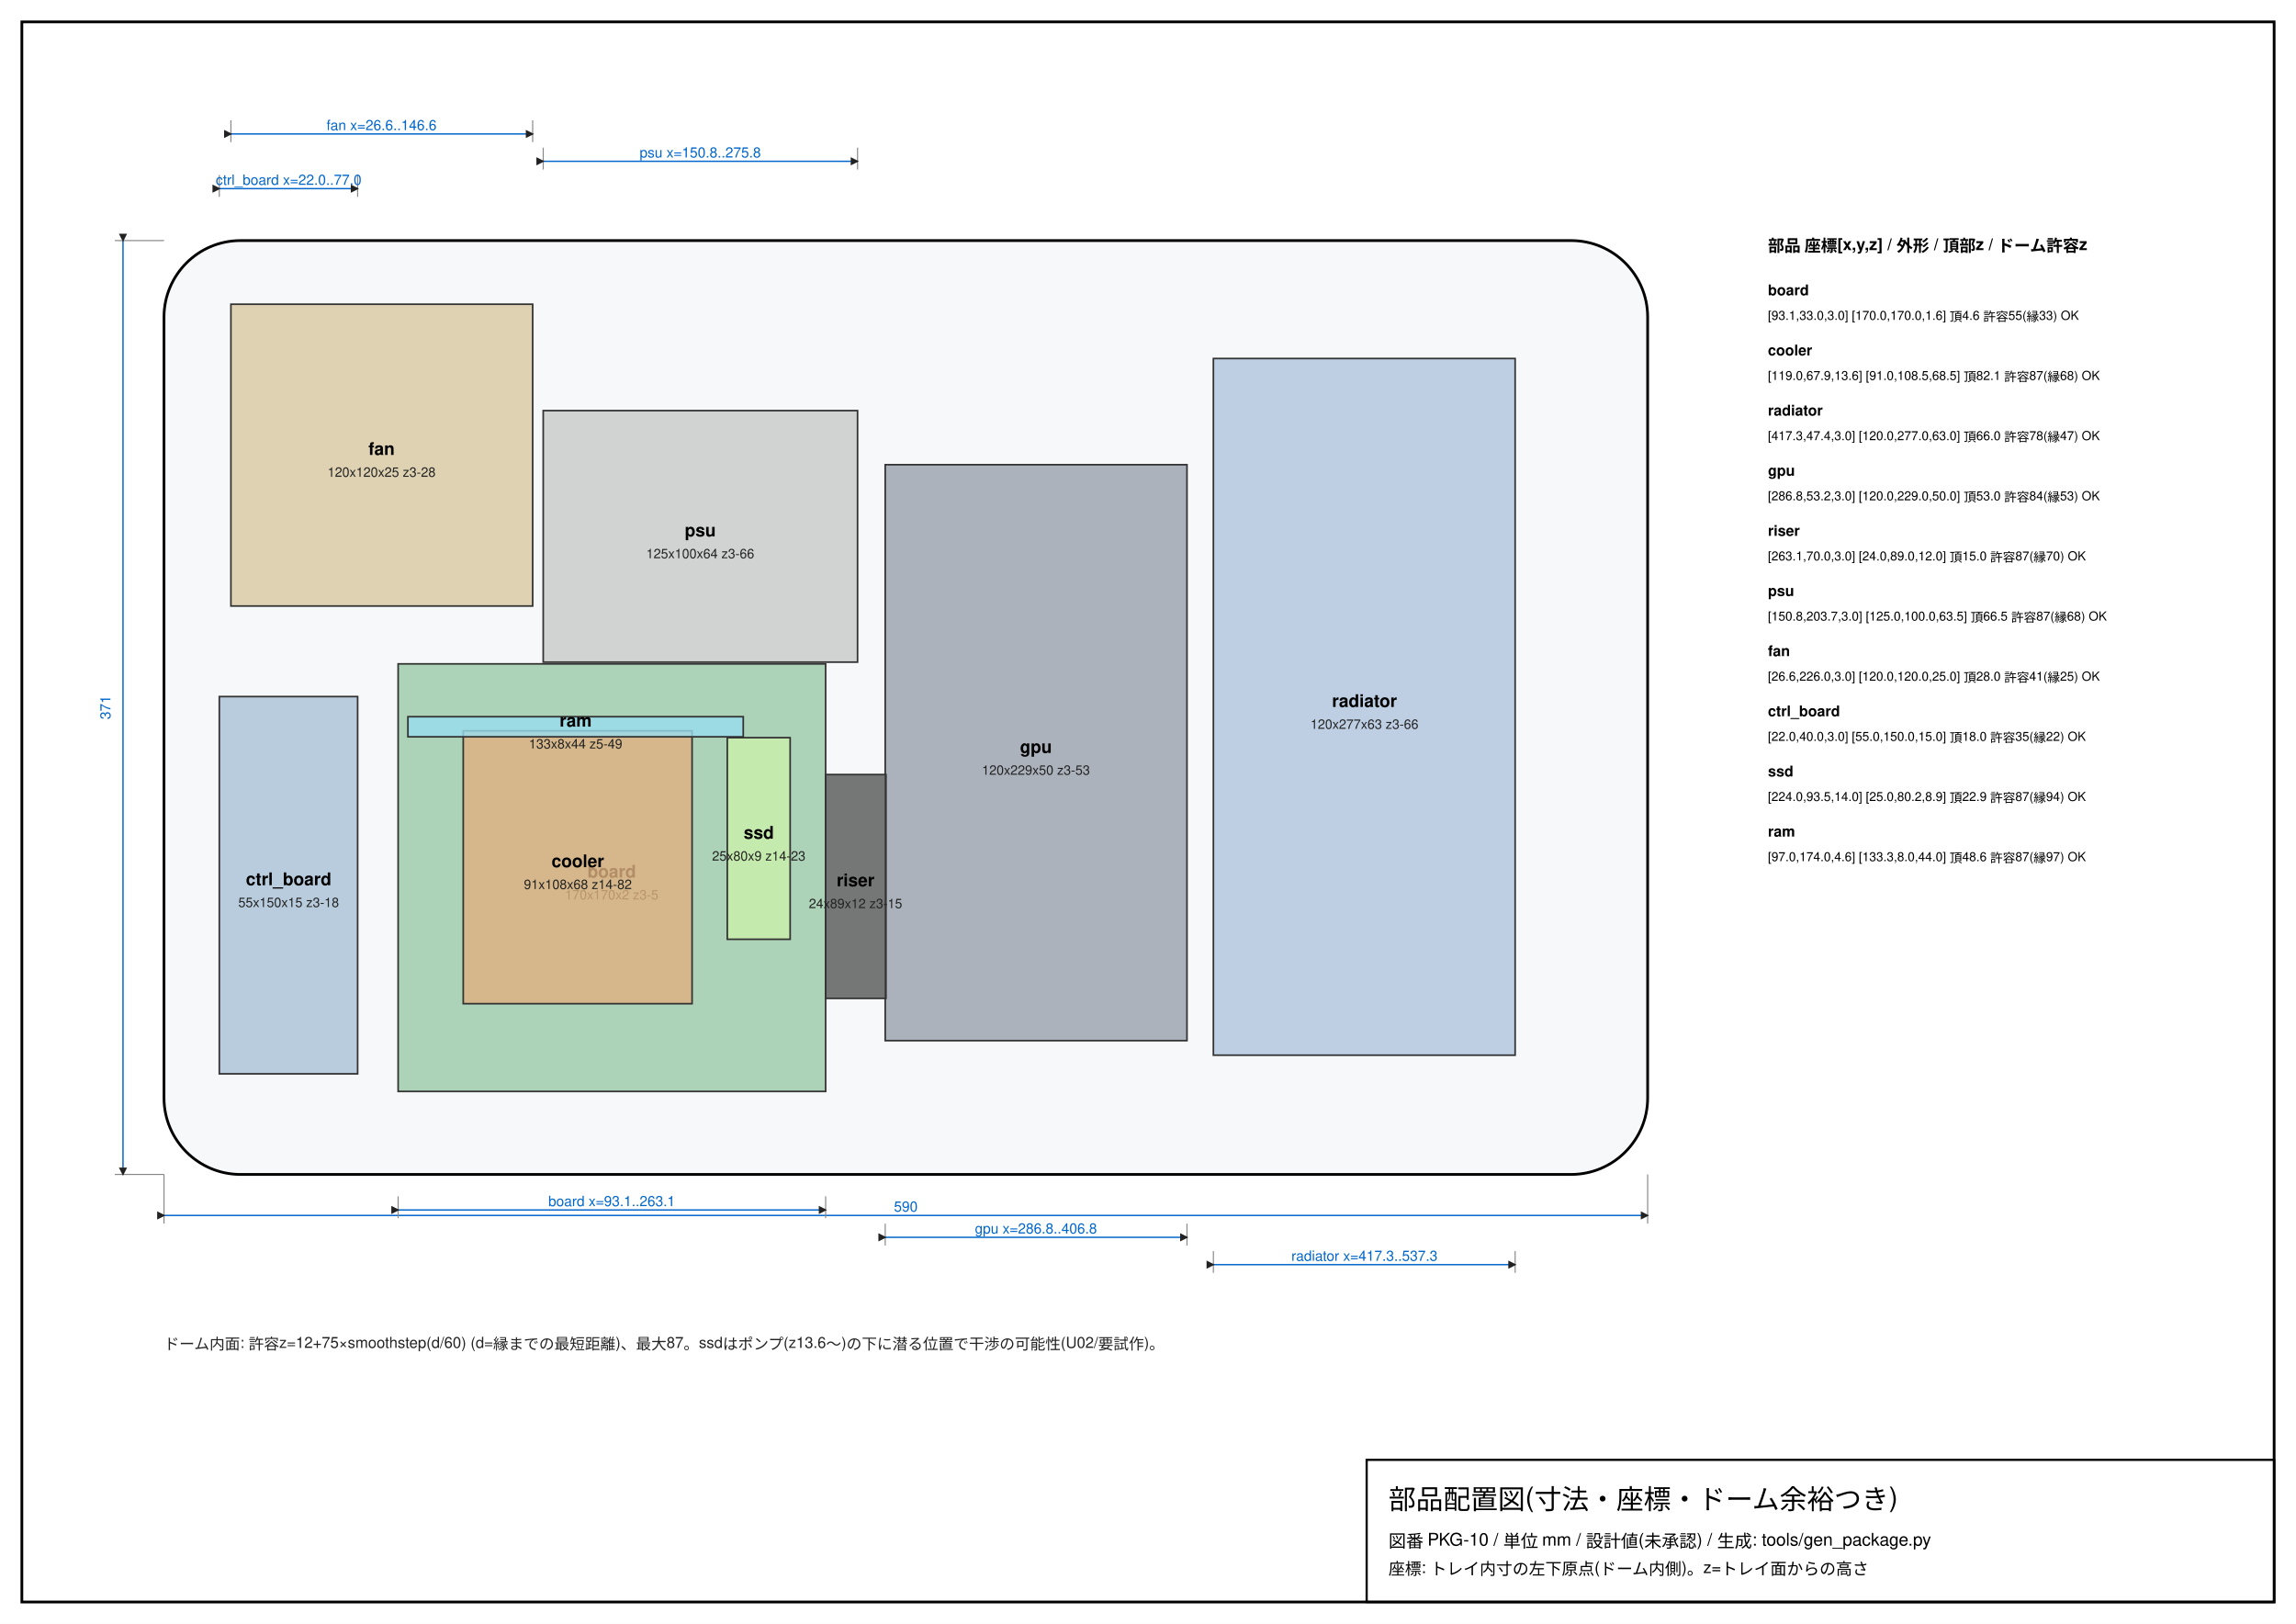
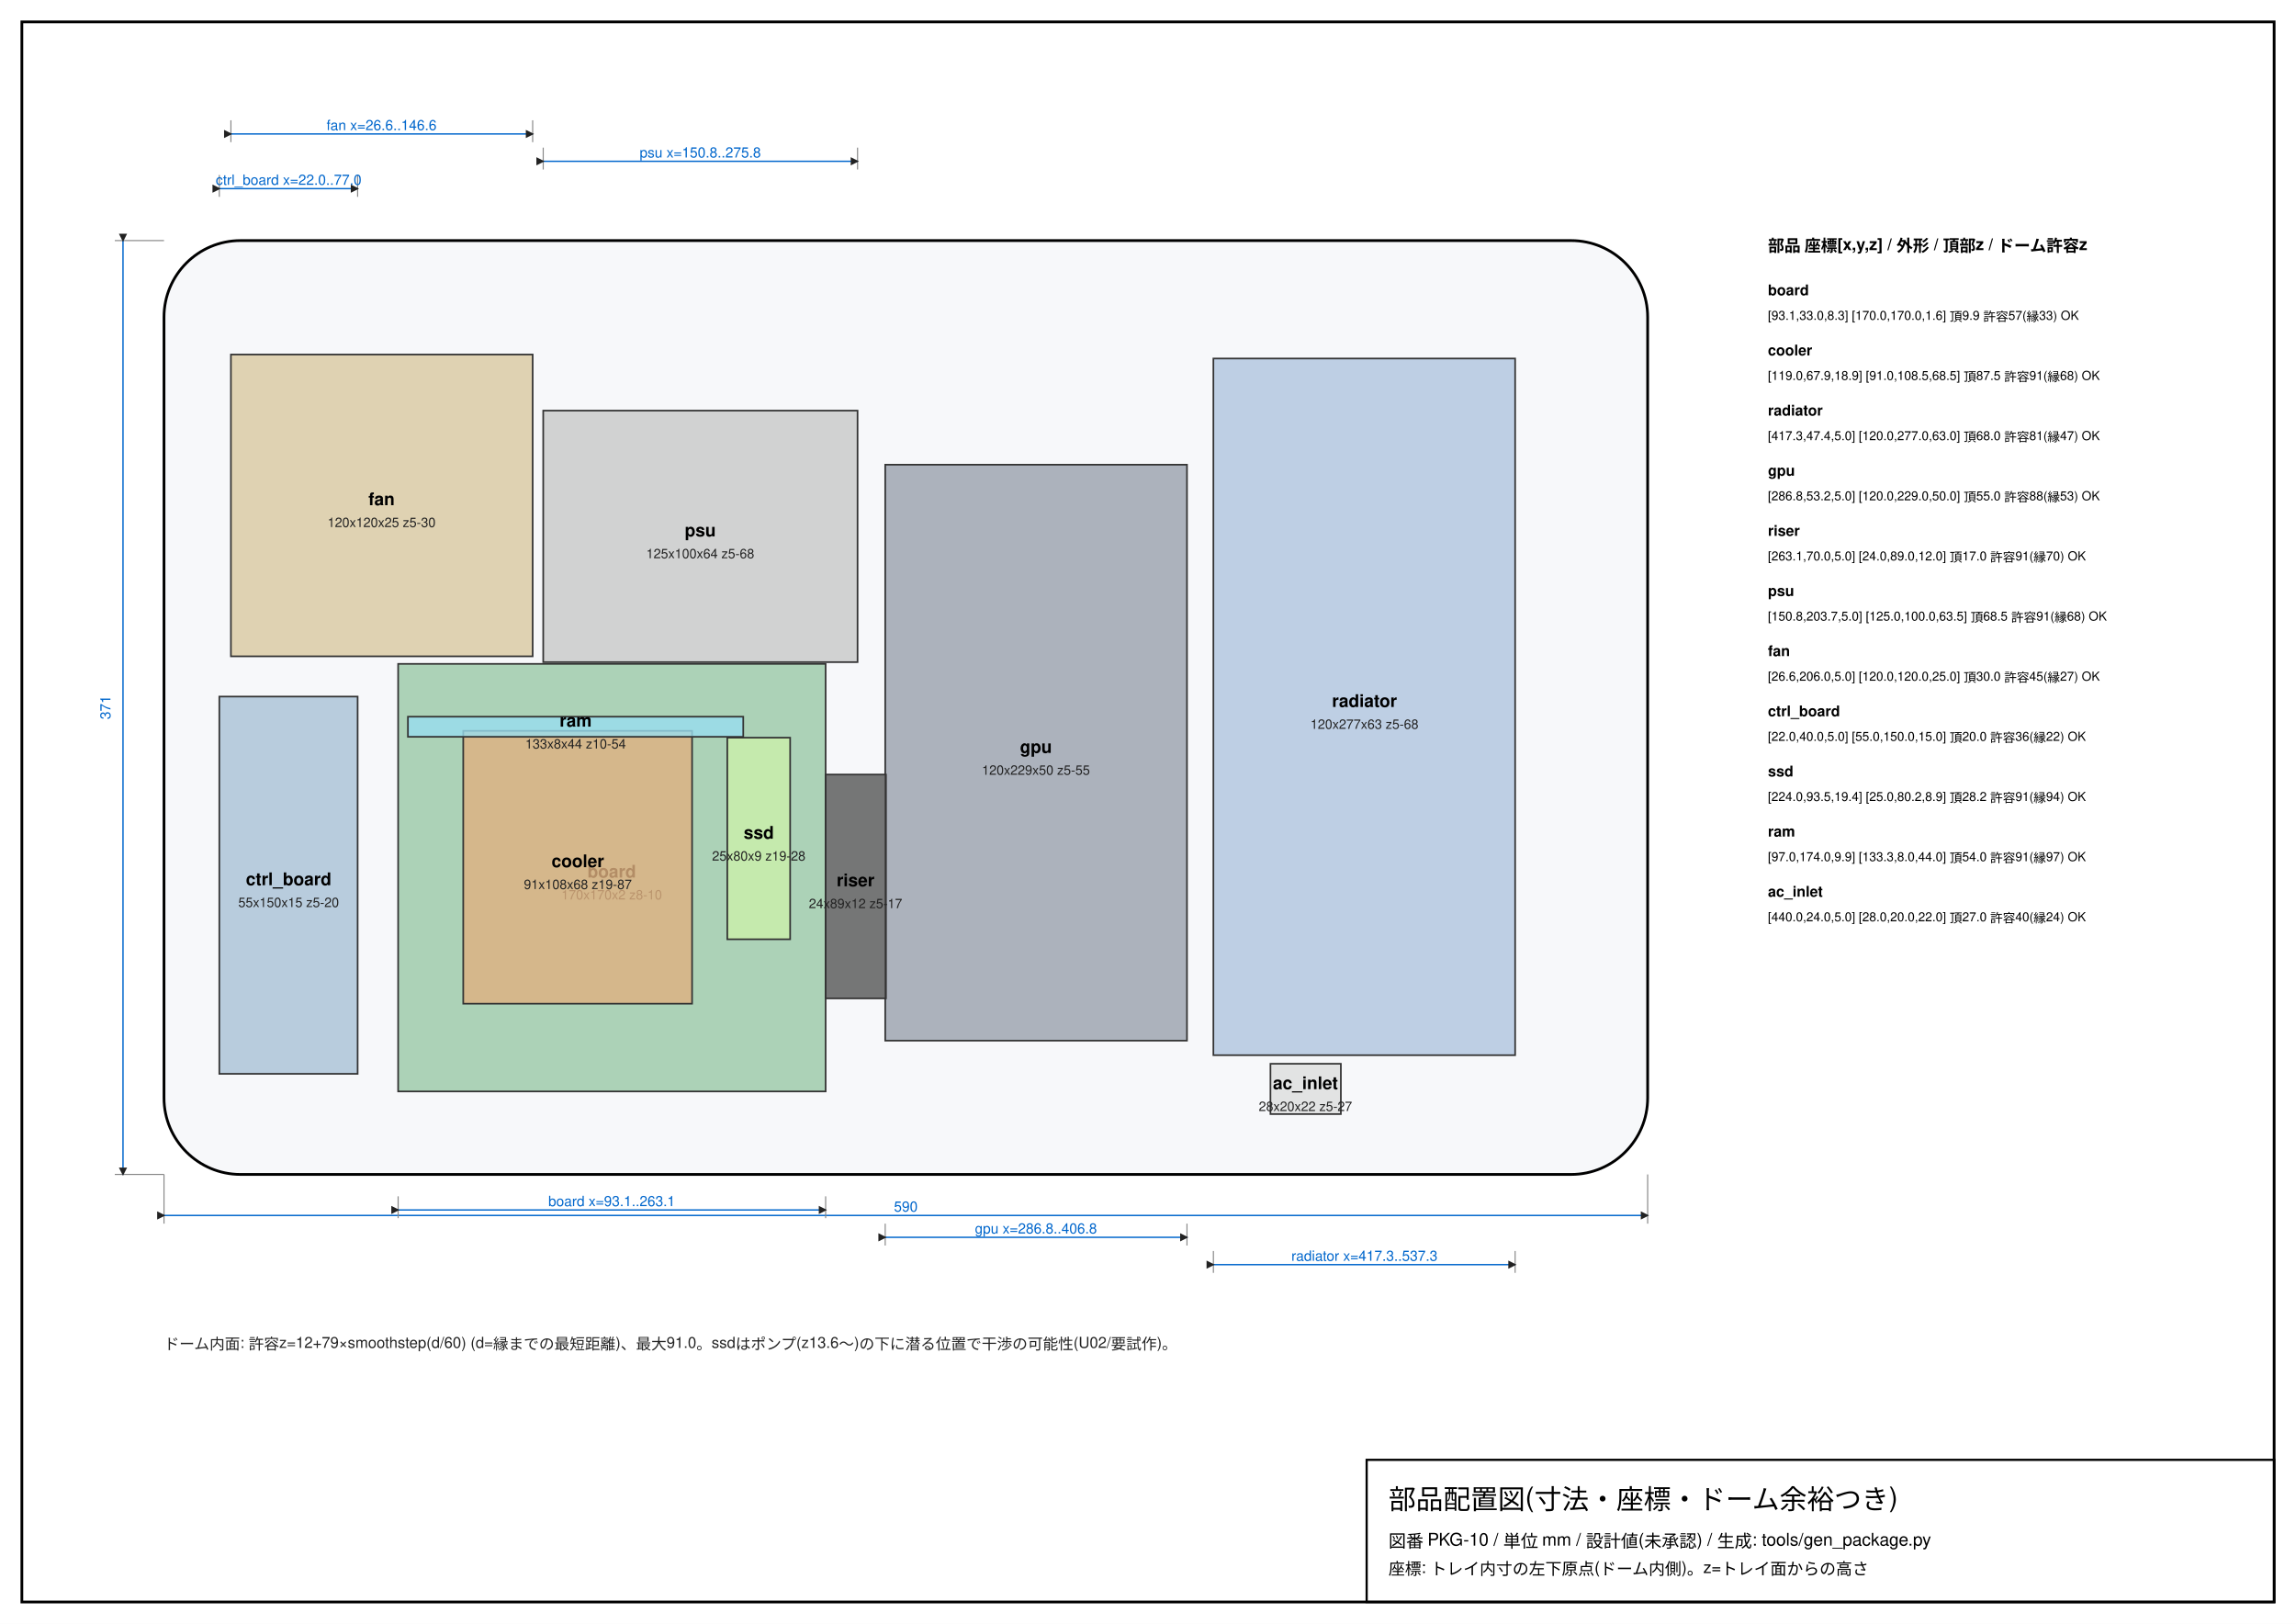
<svg xmlns="http://www.w3.org/2000/svg" viewBox="0 0 420 297" font-family="Helvetica,Arial,sans-serif">
  <defs>
    <marker id="ar" markerWidth="6" markerHeight="6" refX="5" refY="3" orient="auto">
      <path d="M0,0 L6,3 L0,6 z" fill="#222" />
    </marker>
    <marker id="ag" markerWidth="6" markerHeight="6" refX="5" refY="3" orient="auto">
      <path d="M0,0 L6,3 L0,6 z" fill="#1a7f37" />
    </marker>
  </defs>
  <rect width="100%" height="100%" fill="#fff" />
  <rect x="4" y="4" width="412" height="289" fill="none" stroke="#000" stroke-width=".5" />
  <rect x="250" y="267" width="166" height="26" fill="none" stroke="#000" stroke-width=".4" />
  <text x="254" y="276" font-size="5">部品配置図(寸法・座標・ドーム余裕つき)</text>
  <text x="254" y="283" font-size="3.2">図番 PKG-10 / 単位 mm / 設計値(未承認) / 生成: tools/gen_package.py</text>
  <text x="254" y="288" font-size="3">座標: トレイ内寸の左下原点(ドーム内側)。z=トレイ面からの高さ</text>
  <rect x="30.00" y="44.00" width="271.40" height="170.80" rx="14" fill="#f7f8fa" fill-opacity="1" stroke="#000" stroke-width="0.5" />
  <rect x="72.83" y="121.42" width="78.20" height="78.20" rx="0" fill="#9ac8a6" fill-opacity="0.8" stroke="#333" stroke-width="0.3" />
  <text x="111.9" y="160.5" font-size="3.2" text-anchor="middle" fill="#000" font-weight="bold">board</text>
-   <text x="111.9" y="164.5" font-size="2.4" text-anchor="middle" fill="#222">170x170x2 z3-5</text>
+   <text x="111.9" y="164.5" font-size="2.4" text-anchor="middle" fill="#222">170x170x2 z8-10</text>
  <rect x="84.74" y="133.67" width="41.86" height="49.90" rx="0" fill="#e0b080" fill-opacity="0.8" stroke="#333" stroke-width="0.3" />
  <text x="105.7" y="158.6" font-size="3.2" text-anchor="middle" fill="#000" font-weight="bold">cooler</text>
-   <text x="105.7" y="162.6" font-size="2.4" text-anchor="middle" fill="#222">91x108x68 z14-82</text>
+   <text x="105.7" y="162.6" font-size="2.4" text-anchor="middle" fill="#222">91x108x68 z19-87</text>
  <rect x="221.96" y="65.57" width="55.20" height="127.42" rx="0" fill="#b0c4de" fill-opacity="0.8" stroke="#333" stroke-width="0.3" />
  <text x="249.6" y="129.3" font-size="3.2" text-anchor="middle" fill="#000" font-weight="bold">radiator</text>
-   <text x="249.6" y="133.3" font-size="2.4" text-anchor="middle" fill="#222">120x277x63 z3-66</text>
+   <text x="249.6" y="133.3" font-size="2.4" text-anchor="middle" fill="#222">120x277x63 z5-68</text>
  <rect x="161.93" y="84.99" width="55.20" height="105.34" rx="0" fill="#9aa0ad" fill-opacity="0.8" stroke="#333" stroke-width="0.3" />
  <text x="189.5" y="137.7" font-size="3.2" text-anchor="middle" fill="#000" font-weight="bold">gpu</text>
-   <text x="189.5" y="141.7" font-size="2.4" text-anchor="middle" fill="#222">120x229x50 z3-53</text>
+   <text x="189.5" y="141.7" font-size="2.4" text-anchor="middle" fill="#222">120x229x50 z5-55</text>
  <rect x="151.03" y="141.66" width="11.04" height="40.94" rx="0" fill="#555" fill-opacity="0.8" stroke="#333" stroke-width="0.3" />
  <text x="156.5" y="162.1" font-size="3.2" text-anchor="middle" fill="#000" font-weight="bold">riser</text>
-   <text x="156.5" y="166.1" font-size="2.4" text-anchor="middle" fill="#222">24x89x12 z3-15</text>
+   <text x="156.5" y="166.1" font-size="2.4" text-anchor="middle" fill="#222">24x89x12 z5-17</text>
  <rect x="99.37" y="75.10" width="57.50" height="46.00" rx="0" fill="#c8c8c8" fill-opacity="0.8" stroke="#333" stroke-width="0.3" />
  <text x="128.1" y="98.1" font-size="3.2" text-anchor="middle" fill="#000" font-weight="bold">psu</text>
-   <text x="128.1" y="102.1" font-size="2.4" text-anchor="middle" fill="#222">125x100x64 z3-66</text>
-   <rect x="42.24" y="55.64" width="55.20" height="55.20" rx="0" fill="#d9c8a0" fill-opacity="0.8" stroke="#333" stroke-width="0.3" />
-   <text x="69.8" y="83.2" font-size="3.2" text-anchor="middle" fill="#000" font-weight="bold">fan</text>
-   <text x="69.8" y="87.2" font-size="2.4" text-anchor="middle" fill="#222">120x120x25 z3-28</text>
+   <text x="128.1" y="102.1" font-size="2.4" text-anchor="middle" fill="#222">125x100x64 z5-68</text>
+   <rect x="42.24" y="64.84" width="55.20" height="55.20" rx="0" fill="#d9c8a0" fill-opacity="0.8" stroke="#333" stroke-width="0.3" />
+   <text x="69.8" y="92.4" font-size="3.2" text-anchor="middle" fill="#000" font-weight="bold">fan</text>
+   <text x="69.8" y="96.4" font-size="2.4" text-anchor="middle" fill="#222">120x120x25 z5-30</text>
  <rect x="40.12" y="127.40" width="25.30" height="69.00" rx="0" fill="#a9c0d6" fill-opacity="0.8" stroke="#333" stroke-width="0.3" />
  <text x="52.8" y="161.9" font-size="3.2" text-anchor="middle" fill="#000" font-weight="bold">ctrl_board</text>
-   <text x="52.8" y="165.9" font-size="2.4" text-anchor="middle" fill="#222">55x150x15 z3-18</text>
+   <text x="52.8" y="165.9" font-size="2.4" text-anchor="middle" fill="#222">55x150x15 z5-20</text>
  <rect x="133.04" y="134.92" width="11.50" height="36.87" rx="0" fill="#ccf0aa" fill-opacity="0.8" stroke="#333" stroke-width="0.3" />
  <text x="138.8" y="153.4" font-size="3.2" text-anchor="middle" fill="#000" font-weight="bold">ssd</text>
-   <text x="138.8" y="157.4" font-size="2.4" text-anchor="middle" fill="#222">25x80x9 z14-23</text>
+   <text x="138.8" y="157.4" font-size="2.4" text-anchor="middle" fill="#222">25x80x9 z19-28</text>
  <rect x="74.62" y="131.08" width="61.34" height="3.68" rx="0" fill="#99ddee" fill-opacity="0.8" stroke="#333" stroke-width="0.3" />
  <text x="105.3" y="132.9" font-size="3.2" text-anchor="middle" fill="#000" font-weight="bold">ram</text>
-   <text x="105.3" y="136.9" font-size="2.4" text-anchor="middle" fill="#222">133x8x44 z5-49</text>
+   <text x="105.3" y="136.9" font-size="2.4" text-anchor="middle" fill="#222">133x8x44 z10-54</text>
+   <rect x="232.40" y="194.56" width="12.88" height="9.20" rx="0" fill="#ddd" fill-opacity="0.8" stroke="#333" stroke-width="0.3" />
+   <text x="238.8" y="199.2" font-size="3.2" text-anchor="middle" fill="#000" font-weight="bold">ac_inlet</text>
+   <text x="238.8" y="203.2" font-size="2.4" text-anchor="middle" fill="#222">28x20x22 z5-27</text>
  <line x1="30.00" y1="214.80" x2="30.00" y2="223.80" stroke="#888" stroke-width="0.2" />
  <line x1="301.40" y1="214.80" x2="301.40" y2="223.80" stroke="#888" stroke-width="0.2" />
  <line x1="30.00" y1="222.30" x2="301.40" y2="222.30" stroke="#06c" stroke-width="0.25" marker-start="url(#ar)" marker-end="url(#ar)" />
  <text x="165.7" y="221.6" font-size="2.6" text-anchor="middle" fill="#06c">590</text>
  <line x1="30.00" y1="44.00" x2="21.00" y2="44.00" stroke="#888" stroke-width="0.2" />
  <line x1="30.00" y1="214.80" x2="21.00" y2="214.80" stroke="#888" stroke-width="0.2" />
  <line x1="22.50" y1="44.00" x2="22.50" y2="214.80" stroke="#06c" stroke-width="0.25" marker-start="url(#ar)" marker-end="url(#ar)" />
  <text x="20.2" y="129.4" font-size="2.6" text-anchor="middle" fill="#06c" transform="rotate(-90 20.2 129.4)">371</text>
  <line x1="72.83" y1="218.80" x2="72.83" y2="222.80" stroke="#888" stroke-width="0.2" />
  <line x1="151.03" y1="218.80" x2="151.03" y2="222.80" stroke="#888" stroke-width="0.2" />
  <line x1="72.83" y1="221.30" x2="151.03" y2="221.30" stroke="#06c" stroke-width="0.25" marker-start="url(#ar)" marker-end="url(#ar)" />
  <text x="111.9" y="220.6" font-size="2.6" text-anchor="middle" fill="#06c">board x=93.1..263.1</text>
  <line x1="161.93" y1="223.80" x2="161.93" y2="227.80" stroke="#888" stroke-width="0.2" />
  <line x1="217.13" y1="223.80" x2="217.13" y2="227.80" stroke="#888" stroke-width="0.2" />
  <line x1="161.93" y1="226.30" x2="217.13" y2="226.30" stroke="#06c" stroke-width="0.25" marker-start="url(#ar)" marker-end="url(#ar)" />
  <text x="189.5" y="225.6" font-size="2.6" text-anchor="middle" fill="#06c">gpu x=286.8..406.8</text>
  <line x1="221.96" y1="228.80" x2="221.96" y2="232.80" stroke="#888" stroke-width="0.2" />
  <line x1="277.16" y1="228.80" x2="277.16" y2="232.80" stroke="#888" stroke-width="0.2" />
  <line x1="221.96" y1="231.30" x2="277.16" y2="231.30" stroke="#06c" stroke-width="0.25" marker-start="url(#ar)" marker-end="url(#ar)" />
  <text x="249.6" y="230.6" font-size="2.6" text-anchor="middle" fill="#06c">radiator x=417.3..537.3</text>
  <line x1="42.24" y1="22.00" x2="42.24" y2="26.00" stroke="#888" stroke-width="0.2" />
  <line x1="97.44" y1="22.00" x2="97.44" y2="26.00" stroke="#888" stroke-width="0.2" />
  <line x1="42.24" y1="24.50" x2="97.44" y2="24.50" stroke="#06c" stroke-width="0.25" marker-start="url(#ar)" marker-end="url(#ar)" />
  <text x="69.8" y="23.8" font-size="2.6" text-anchor="middle" fill="#06c">fan x=26.6..146.6</text>
  <line x1="99.37" y1="27.00" x2="99.37" y2="31.00" stroke="#888" stroke-width="0.2" />
  <line x1="156.87" y1="27.00" x2="156.87" y2="31.00" stroke="#888" stroke-width="0.2" />
  <line x1="99.37" y1="29.50" x2="156.87" y2="29.50" stroke="#06c" stroke-width="0.25" marker-start="url(#ar)" marker-end="url(#ar)" />
  <text x="128.1" y="28.8" font-size="2.6" text-anchor="middle" fill="#06c">psu x=150.8..275.8</text>
  <line x1="40.12" y1="32.00" x2="40.12" y2="36.00" stroke="#888" stroke-width="0.2" />
  <line x1="65.42" y1="32.00" x2="65.42" y2="36.00" stroke="#888" stroke-width="0.2" />
  <line x1="40.12" y1="34.50" x2="65.42" y2="34.50" stroke="#06c" stroke-width="0.25" marker-start="url(#ar)" marker-end="url(#ar)" />
  <text x="52.8" y="33.8" font-size="2.6" text-anchor="middle" fill="#06c">ctrl_board x=22.0..77.0</text>
  <text x="323.4" y="46.0" font-size="3" text-anchor="start" fill="#000" font-weight="bold">部品  座標[x,y,z] / 外形 / 頂部z / ドーム許容z</text>
  <text x="323.4" y="54.0" font-size="2.7" text-anchor="start" fill="#000" font-weight="bold">board</text>
-   <text x="323.4" y="58.5" font-size="2.3" text-anchor="start" fill="#000">[93.1,33.0,3.0] [170.0,170.0,1.6] 頂4.6 許容55(縁33) OK</text>
+   <text x="323.4" y="58.5" font-size="2.3" text-anchor="start" fill="#000">[93.1,33.0,8.3] [170.0,170.0,1.6] 頂9.9 許容57(縁33) OK</text>
  <text x="323.4" y="65.0" font-size="2.7" text-anchor="start" fill="#000" font-weight="bold">cooler</text>
-   <text x="323.4" y="69.5" font-size="2.3" text-anchor="start" fill="#000">[119.0,67.9,13.6] [91.0,108.5,68.5] 頂82.1 許容87(縁68) OK</text>
+   <text x="323.4" y="69.5" font-size="2.3" text-anchor="start" fill="#000">[119.0,67.9,18.9] [91.0,108.5,68.5] 頂87.5 許容91(縁68) OK</text>
  <text x="323.4" y="76.0" font-size="2.7" text-anchor="start" fill="#000" font-weight="bold">radiator</text>
-   <text x="323.4" y="80.5" font-size="2.3" text-anchor="start" fill="#000">[417.3,47.4,3.0] [120.0,277.0,63.0] 頂66.0 許容78(縁47) OK</text>
+   <text x="323.4" y="80.5" font-size="2.3" text-anchor="start" fill="#000">[417.3,47.4,5.0] [120.0,277.0,63.0] 頂68.0 許容81(縁47) OK</text>
  <text x="323.4" y="87.0" font-size="2.7" text-anchor="start" fill="#000" font-weight="bold">gpu</text>
-   <text x="323.4" y="91.5" font-size="2.3" text-anchor="start" fill="#000">[286.8,53.2,3.0] [120.0,229.0,50.0] 頂53.0 許容84(縁53) OK</text>
+   <text x="323.4" y="91.5" font-size="2.3" text-anchor="start" fill="#000">[286.8,53.2,5.0] [120.0,229.0,50.0] 頂55.0 許容88(縁53) OK</text>
  <text x="323.4" y="98.0" font-size="2.7" text-anchor="start" fill="#000" font-weight="bold">riser</text>
-   <text x="323.4" y="102.5" font-size="2.3" text-anchor="start" fill="#000">[263.1,70.0,3.0] [24.0,89.0,12.0] 頂15.0 許容87(縁70) OK</text>
+   <text x="323.4" y="102.5" font-size="2.3" text-anchor="start" fill="#000">[263.1,70.0,5.0] [24.0,89.0,12.0] 頂17.0 許容91(縁70) OK</text>
  <text x="323.4" y="109.0" font-size="2.7" text-anchor="start" fill="#000" font-weight="bold">psu</text>
-   <text x="323.4" y="113.5" font-size="2.3" text-anchor="start" fill="#000">[150.8,203.7,3.0] [125.0,100.0,63.5] 頂66.5 許容87(縁68) OK</text>
+   <text x="323.4" y="113.5" font-size="2.3" text-anchor="start" fill="#000">[150.8,203.7,5.0] [125.0,100.0,63.5] 頂68.5 許容91(縁68) OK</text>
  <text x="323.4" y="120.0" font-size="2.7" text-anchor="start" fill="#000" font-weight="bold">fan</text>
-   <text x="323.4" y="124.5" font-size="2.3" text-anchor="start" fill="#000">[26.6,226.0,3.0] [120.0,120.0,25.0] 頂28.0 許容41(縁25) OK</text>
+   <text x="323.4" y="124.5" font-size="2.3" text-anchor="start" fill="#000">[26.6,206.0,5.0] [120.0,120.0,25.0] 頂30.0 許容45(縁27) OK</text>
  <text x="323.4" y="131.0" font-size="2.7" text-anchor="start" fill="#000" font-weight="bold">ctrl_board</text>
-   <text x="323.4" y="135.5" font-size="2.3" text-anchor="start" fill="#000">[22.0,40.0,3.0] [55.0,150.0,15.0] 頂18.0 許容35(縁22) OK</text>
+   <text x="323.4" y="135.5" font-size="2.3" text-anchor="start" fill="#000">[22.0,40.0,5.0] [55.0,150.0,15.0] 頂20.0 許容36(縁22) OK</text>
  <text x="323.4" y="142.0" font-size="2.7" text-anchor="start" fill="#000" font-weight="bold">ssd</text>
-   <text x="323.4" y="146.5" font-size="2.3" text-anchor="start" fill="#000">[224.0,93.5,14.0] [25.0,80.2,8.9] 頂22.9 許容87(縁94) OK</text>
+   <text x="323.4" y="146.5" font-size="2.3" text-anchor="start" fill="#000">[224.0,93.5,19.4] [25.0,80.2,8.9] 頂28.2 許容91(縁94) OK</text>
  <text x="323.4" y="153.0" font-size="2.7" text-anchor="start" fill="#000" font-weight="bold">ram</text>
-   <text x="323.4" y="157.5" font-size="2.3" text-anchor="start" fill="#000">[97.0,174.0,4.6] [133.3,8.0,44.0] 頂48.6 許容87(縁97) OK</text>
-   <text x="30.0" y="246.8" font-size="2.8" text-anchor="start" fill="#222">ドーム内面: 許容z=12+75×smoothstep(d/60) (d=縁までの最短距離)、最大87。ssdはポンプ(z13.6〜)の下に潜る位置で干渉の可能性(U02/要試作)。</text>
+   <text x="323.4" y="157.5" font-size="2.3" text-anchor="start" fill="#000">[97.0,174.0,9.9] [133.3,8.0,44.0] 頂54.0 許容91(縁97) OK</text>
+   <text x="323.4" y="164.0" font-size="2.7" text-anchor="start" fill="#000" font-weight="bold">ac_inlet</text>
+   <text x="323.4" y="168.5" font-size="2.3" text-anchor="start" fill="#000">[440.0,24.0,5.0] [28.0,20.0,22.0] 頂27.0 許容40(縁24) OK</text>
+   <text x="30.0" y="246.8" font-size="2.8" text-anchor="start" fill="#222">ドーム内面: 許容z=12+79×smoothstep(d/60) (d=縁までの最短距離)、最大91.0。ssdはポンプ(z13.6〜)の下に潜る位置で干渉の可能性(U02/要試作)。</text>
</svg>
